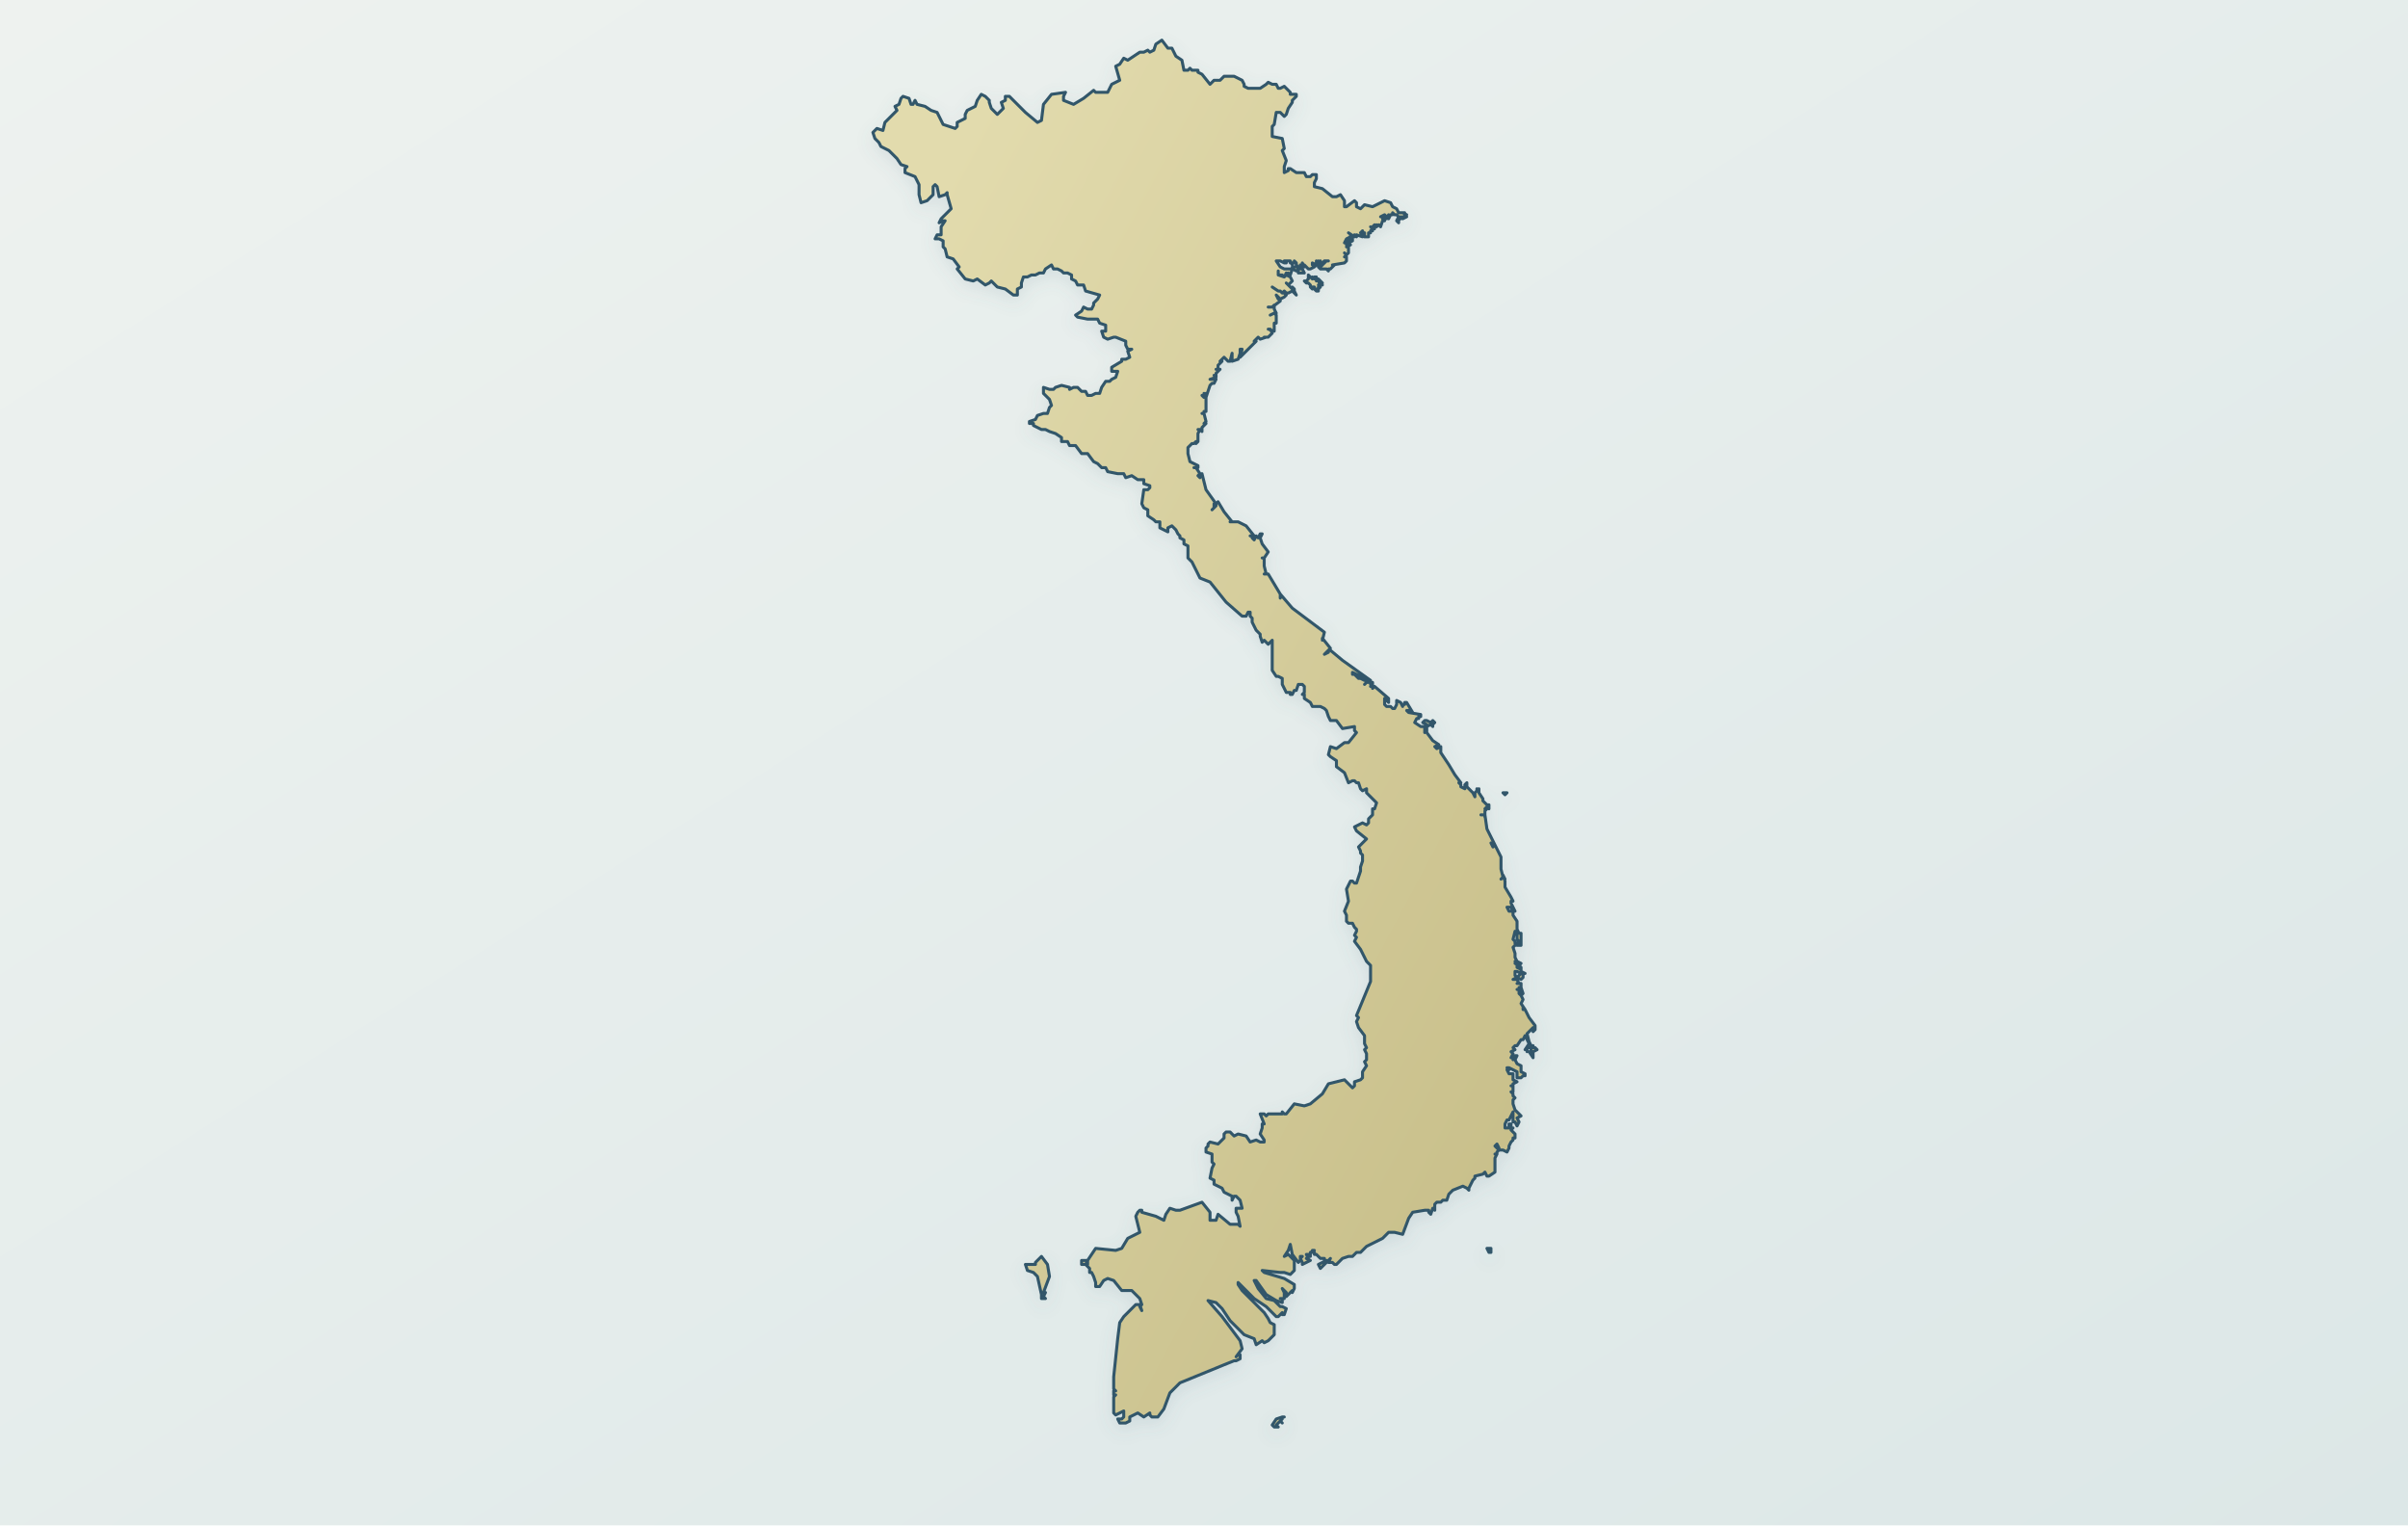
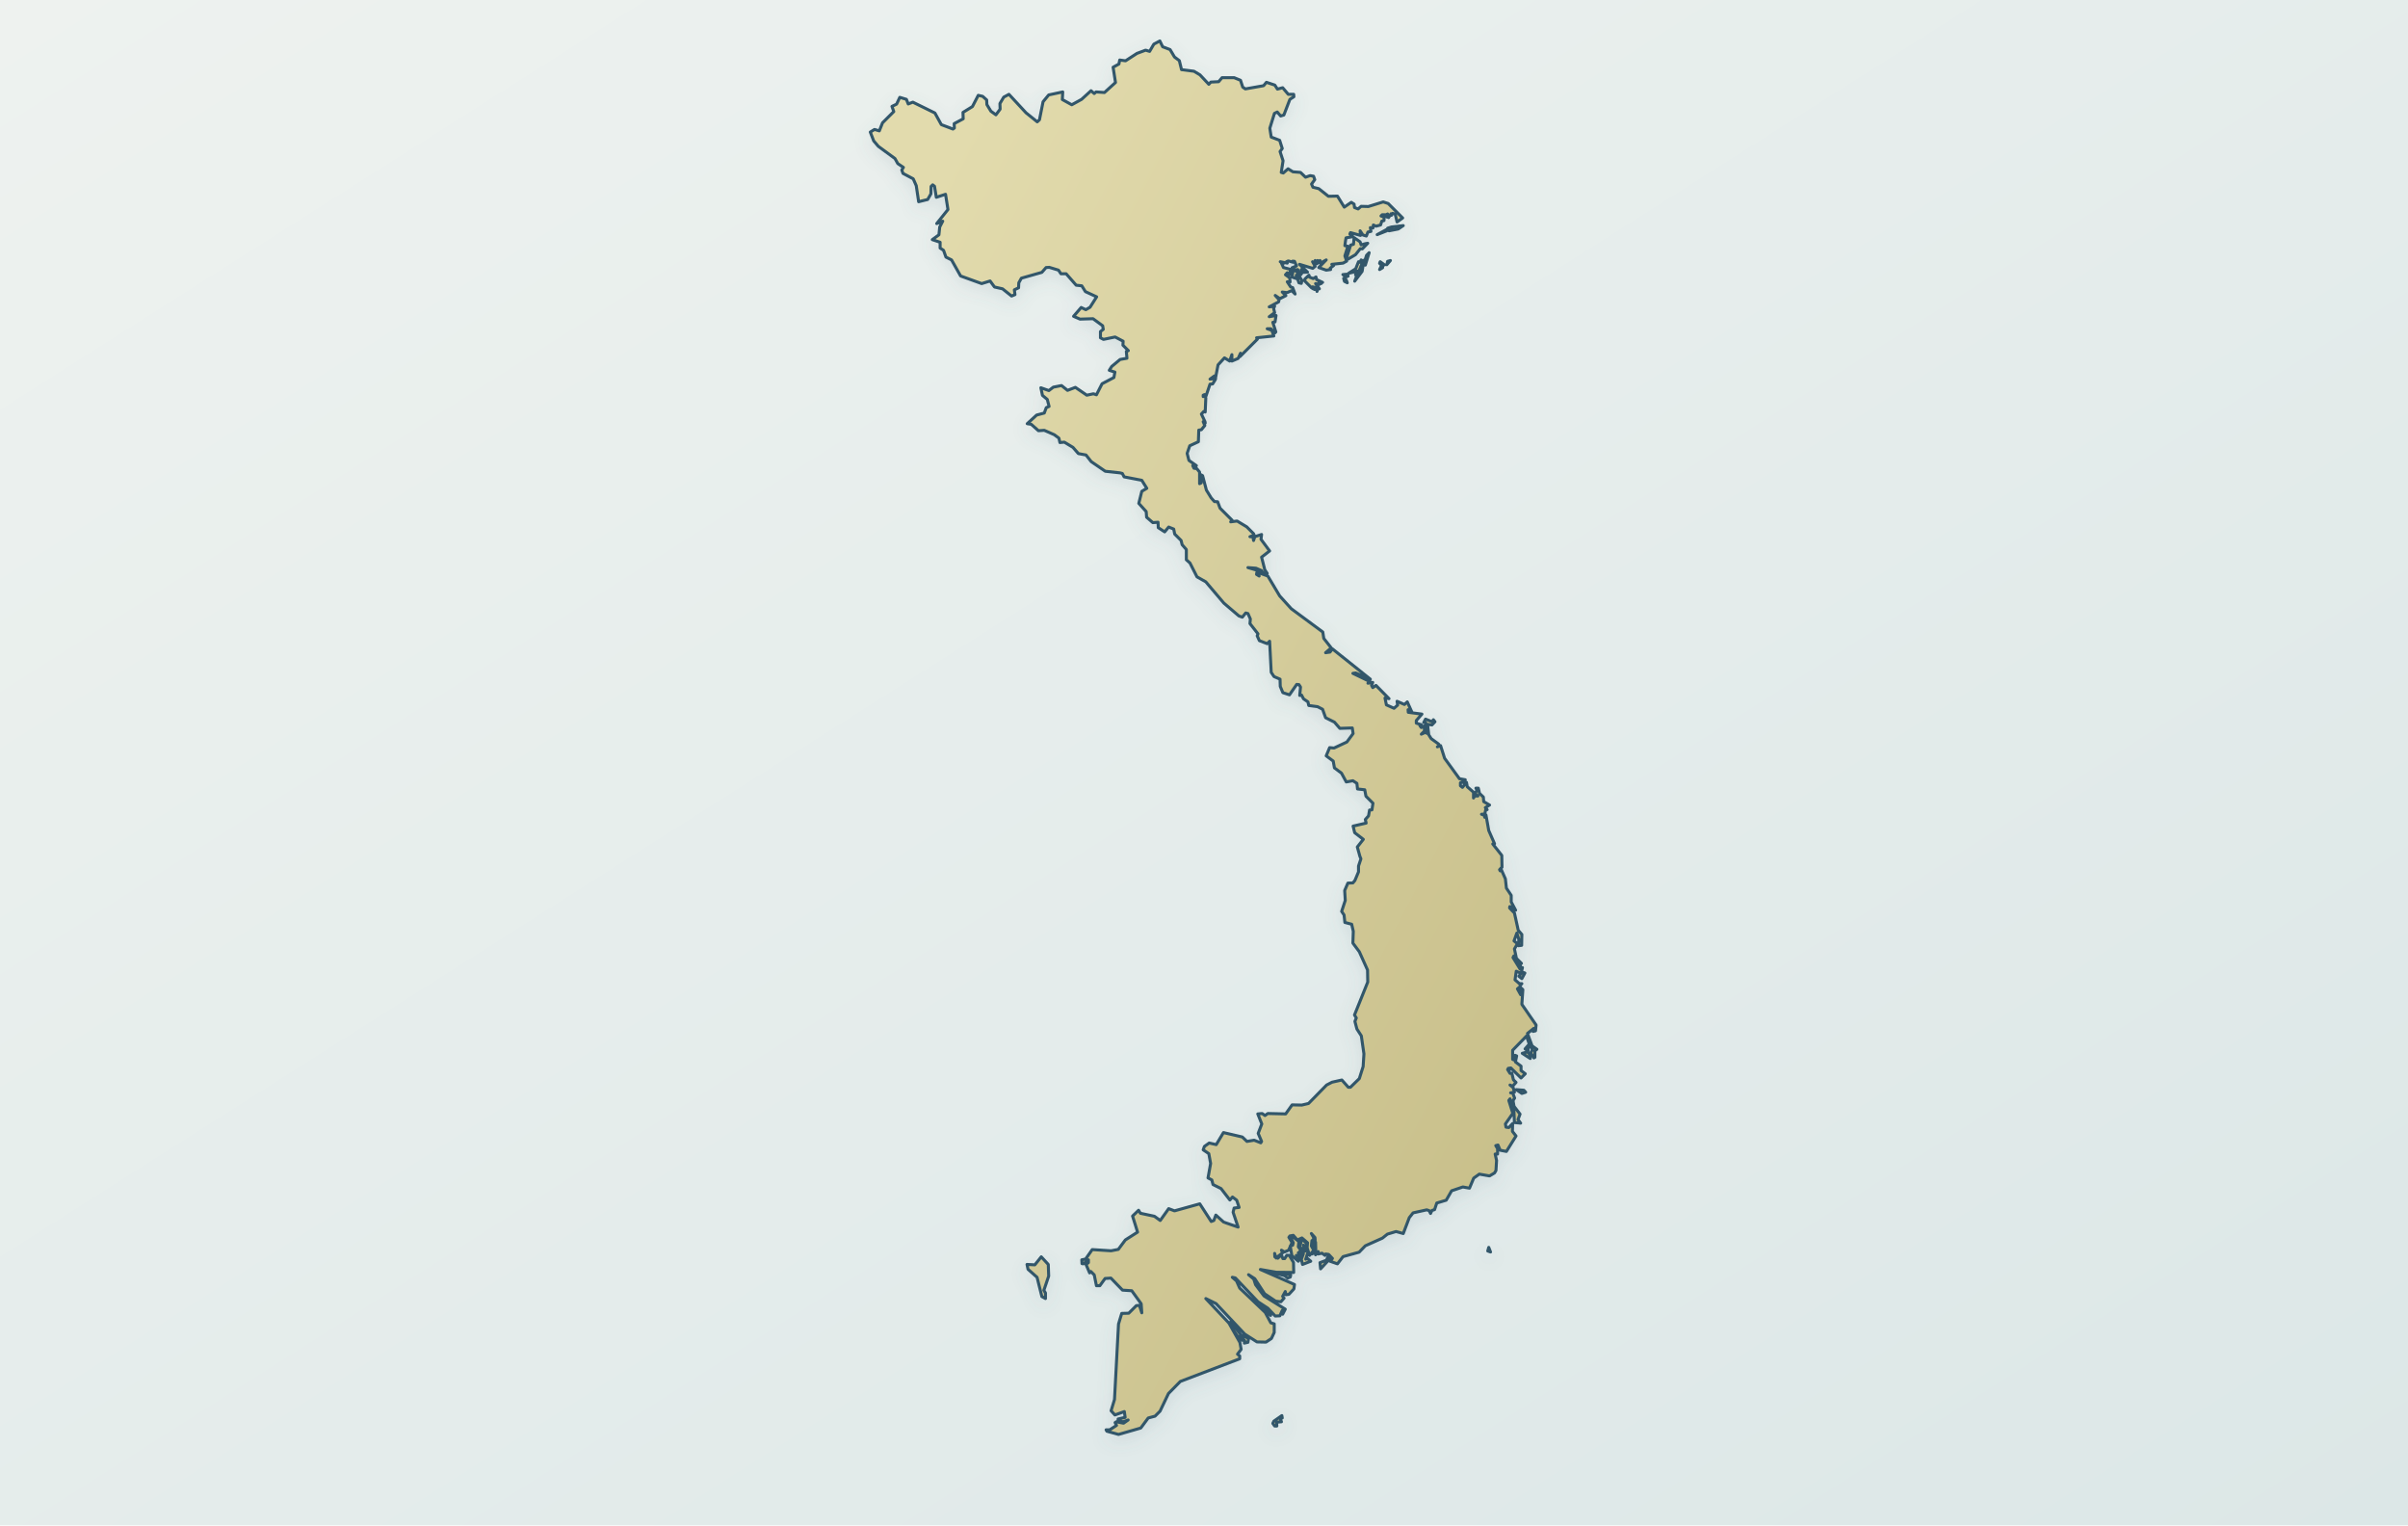
<svg xmlns="http://www.w3.org/2000/svg" viewBox="0 0 1200 760" role="img" aria-label="Map of Vietnam" data-map-style="journey-atlas-map-v3-clean-background" data-map-projection="local-equirectangular-fit-v1">
  <defs>
    <linearGradient id="sea" x1="0" y1="0" x2="1" y2="1">
      <stop offset="0" stop-color="#eef2ef" />
      <stop offset=".55" stop-color="#e4eceb" />
      <stop offset="1" stop-color="#dce7e7" />
    </linearGradient>
    <linearGradient id="land" x1=".12" y1=".08" x2=".88" y2=".92">
      <stop offset="0" stop-color="#e2dbad" />
      <stop offset=".52" stop-color="#d4cc9b" />
      <stop offset="1" stop-color="#c8bf8a" />
    </linearGradient>
    <filter id="shadow" x="-10%" y="-10%" width="120%" height="120%">
      <feGaussianBlur in="SourceAlpha" stdDeviation="4" result="b" />
      <feOffset in="b" dy="3" result="o" />
      <feColorMatrix in="o" type="matrix" values="0 0 0 0 .12 0 0 0 0 .22 0 0 0 0 .28 0 0 0 .14 0" />
      <feBlend in="SourceGraphic" mode="normal" />
    </filter>
  </defs>
  <rect width="1200" height="760" fill="url(#sea)" />
-   <path d="M441,61 447,55 446,53 448,52 449,49 450,48 453,49 454,52 455,52 456,50 457,52 461,53 464,55 467,56 470,62 476,64 477,63 477,61 481,59 481,57 482,55 486,53 487,50 489,47 491,48 493,50 493,51 494,54 497,57 500,54 499,51 501,50 501,48 503,48 511,56 517,61 519,60 520,52 524,47 531,46 530,48 530,50 535,52 540,49 545,45 546,46 548,46 549,46 552,46 554,42 558,40 556,33 558,32 560,29 562,30 568,26 570,26 572,25 573,26 575,25 576,22 579,20 582,24 584,24 586,28 589,30 590,35 592,35 593,34 594,35 597,35 597,36 599,37 603,42 605,40 608,40 610,38 615,38 619,40 620,42 620,43 622,44 625,44 626,44 628,44 631,42 632,41 634,42 636,42 637,44 638,44 640,43 641,44 642,45 643,46 643,47 646,47 646,48 644,50 644,51 642,54 641,57 640,58 638,56 636,56 635,62 634,63 634,68 639,69 640,74 639,75 641,80 640,83 640,84 640,86 642,85 642,84 643,84 646,86 650,86 651,88 653,88 654,87 656,87 656,89 655,91 655,93 659,94 664,98 666,98 668,97 670,100 670,103 671,103 675,100 676,101 676,103 678,104 680,102 684,103 690,100 693,101 694,103 696,104 697,106 700,106 699,106 701,107 700,107 701,108 699,109 699,108 699,109 698,108 698,109 698,108 697,110 697,110 697,111 696,110 697,108 696,107 695,107 694,106 694,107 693,107 692,109 692,107 691,109 691,108 691,108 690,107 688,108 689,108 690,109 689,109 690,110 689,110 688,113 688,112 688,113 687,112 686,113 686,112 686,113 685,112 684,113 685,114 684,114 683,113 684,114 683,115 684,115 683,115 683,116 682,116 682,117 682,118 680,118 680,116 680,118 679,115 678,116 679,117 678,116 679,117 679,118 679,118 679,118 676,117 676,118 675,117 675,118 672,116 675,118 673,117 673,119 673,118 671,119 670,121 671,121 671,122 672,120 674,119 674,120 672,121 673,122 671,123 671,123 672,123 672,126 671,127 670,126 671,127 670,128 671,128 671,130 670,131 664,132 664,132 665,132 663,134 662,134 662,135 661,134 660,134 658,134 658,134 657,133 658,133 660,131 661,130 661,130 662,130 662,130 660,130 658,132 658,130 658,131 657,132 657,130 656,132 657,130 656,131 656,130 656,132 656,131 656,132 654,131 654,132 656,132 655,133 653,134 652,134 650,132 650,133 650,133 649,131 649,132 648,132 649,133 648,133 649,134 649,134 649,134 648,134 649,134 650,136 649,136 649,136 647,136 647,134 646,135 644,134 644,133 645,133 647,133 646,132 646,131 645,131 646,131 645,130 645,131 644,131 644,132 643,130 643,131 643,130 641,130 641,131 641,130 640,130 641,131 640,131 638,130 637,130 636,130 638,133 640,134 641,134 641,134 644,134 643,137 642,136 641,137 641,136 640,138 637,137 637,135 637,135 637,135 637,137 639,137 640,138 641,137 643,138 644,140 643,141 642,142 641,141 644,144 644,143 645,144 645,145 646,147 644,145 642,146 641,146 640,145 639,146 638,145 637,145 634,143 637,145 638,145 639,146 640,146 641,147 640,148 638,149 637,148 636,147 637,149 638,149 638,150 634,153 632,153 634,153 635,152 635,154 636,156 635,156 633,157 635,156 636,157 636,161 635,161 635,161 635,165 632,164 632,164 633,164 634,166 632,168 630,168 631,168 628,169 627,168 625,170 626,170 618,178 619,174 618,174 618,176 617,179 614,180 614,176 613,180 612,180 610,178 608,180 609,180 607,182 607,184 606,184 608,184 606,186 606,188 605,187 606,188 603,189 606,189 606,189 606,189 605,191 604,191 603,192 601,198 601,196 600,197 599,197 600,198 600,196 601,197 601,205 600,205 600,206 600,206 599,206 600,206 601,210 600,211 601,211 600,212 599,213 599,215 598,214 597,214 598,214 597,216 597,220 596,221 596,220 595,221 594,221 592,223 592,226 593,230 597,232 597,233 595,233 596,233 598,236 597,237 598,238 598,237 599,236 601,244 606,251 605,251 605,253 604,254 606,252 606,251 607,250 610,255 614,260 613,260 614,260 615,260 617,260 621,262 625,267 625,267 624,267 623,267 624,267 625,268 624,268 625,269 626,267 627,268 628,266 629,266 628,268 629,271 632,275 630,278 629,278 630,278 630,282 631,286 630,286 631,286 632,286 638,296 638,298 638,296 644,303 660,315 659,319 659,318 663,323 661,325 660,326 662,325 662,324 663,324 669,329 683,339 682,339 682,339 674,335 674,336 675,336 677,338 678,338 680,339 681,339 681,340 683,340 681,340 680,341 681,340 684,340 684,341 683,341 684,341 683,342 683,342 684,342 684,343 685,342 692,348 692,350 690,348 690,348 690,349 690,350 690,351 691,352 693,352 694,353 695,353 696,351 696,349 698,350 699,352 699,351 700,351 700,350 701,350 704,355 702,354 701,354 702,355 708,356 708,357 707,357 707,358 706,358 705,360 708,362 709,362 710,362 710,364 710,365 710,364 710,362 711,361 709,360 710,359 711,359 713,360 714,359 715,360 714,361 714,362 713,361 711,362 711,363 711,365 714,369 717,371 715,372 716,373 718,372 718,375 722,381 725,386 728,390 727,390 727,390 728,391 728,392 730,393 730,392 730,391 731,390 731,392 734,395 735,397 735,395 736,394 736,393 736,394 737,393 737,395 739,398 739,399 741,401 742,401 742,403 741,402 740,403 741,403 740,404 740,406 738,406 740,406 740,407 740,406 741,413 745,421 743,420 744,422 745,421 748,427 748,429 748,428 748,433 748,433 749,437 748,438 749,437 750,438 749,436 750,439 750,442 753,447 753,447 754,449 753,449 753,450 755,454 754,454 753,452 751,452 752,454 754,454 754,456 756,459 756,462 756,462 756,463 757,465 758,465 758,471 758,471 756,471 756,470 757,469 757,470 757,469 757,469 756,468 756,465 755,465 755,464 754,468 755,469 755,470 756,470 755,471 754,472 755,475 755,477 756,479 758,480 757,481 758,482 757,482 757,481 755,479 756,480 755,480 757,481 756,481 756,482 758,483 758,482 758,484 760,485 759,485 759,487 758,488 756,487 758,485 756,484 755,484 755,486 756,487 754,488 756,488 757,490 756,490 756,490 757,490 758,490 758,491 758,491 758,492 757,492 758,493 757,492 757,493 756,493 757,493 757,495 758,496 758,492 759,495 758,496 759,498 758,500 760,503 759,502 759,503 760,503 762,507 765,511 765,513 764,514 764,513 764,512 761,515 762,519 763,521 764,521 764,522 765,522 766,523 764,524 764,527 762,524 763,524 763,522 762,522 761,522 761,524 761,523 760,523 760,523 762,520 760,516 760,516 759,518 758,518 756,521 755,521 754,522 755,523 753,524 754,525 753,527 754,527 754,528 755,526 756,526 755,528 756,530 758,531 758,534 760,535 760,536 759,536 758,537 756,537 756,534 752,532 752,532 751,532 752,533 751,533 752,535 754,535 754,538 756,539 754,540 754,541 753,541 754,541 754,544 753,544 754,545 754,546 755,547 754,548 754,550 755,553 758,556 756,557 757,559 756,561 755,559 754,559 754,557 754,556 754,556 754,554 753,556 752,558 751,558 750,560 750,562 752,562 752,560 753,560 753,561 753,562 754,562 753,563 755,565 755,566 755,567 754,567 754,568 753,569 752,571 752,572 751,574 749,573 747,573 746,572 747,572 746,570 745,571 747,573 746,574 746,575 745,575 746,575 745,577 745,584 742,586 741,586 740,584 739,585 735,586 735,587 734,588 732,592 732,593 731,592 729,591 724,593 722,595 721,598 719,598 718,599 716,599 715,600 715,603 714,602 713,605 712,604 712,603 710,603 704,604 702,607 699,615 695,614 692,614 689,617 681,621 678,624 676,624 674,626 672,626 669,627 666,630 665,630 664,629 662,629 663,627 658,632 657,630 659,629 661,628 660,628 660,627 658,627 657,626 656,625 655,625 655,624 654,624 655,623 654,623 655,623 653,624 653,626 652,625 652,625 651,625 652,627 651,627 653,628 649,630 649,629 648,627 649,626 648,626 648,628 647,629 644,625 643,620 642,623 640,626 642,625 645,628 645,633 644,634 643,635 640,634 638,634 629,633 630,634 640,637 645,640 645,642 644,644 644,643 642,645 641,646 641,644 639,642 640,644 640,646 640,647 638,647 639,647 639,649 636,648 631,645 626,638 625,638 627,642 631,647 635,648 638,651 639,651 641,652 640,655 639,655 639,654 637,656 636,656 631,651 625,647 622,644 618,640 617,639 617,640 619,643 630,654 632,657 633,659 635,660 635,665 633,667 632,668 630,669 629,668 626,670 625,667 620,665 613,658 609,652 606,649 606,649 606,649 602,648 609,656 618,668 619,672 616,676 617,675 618,675 618,677 616,678 615,678 610,680 588,689 583,694 580,702 577,706 574,706 573,705 573,704 570,706 567,704 563,706 563,708 561,709 558,709 557,707 559,707 560,706 560,703 560,703 556,705 555,704 555,696 556,695 555,695 555,693 556,693 555,692 555,686 557,667 558,659 560,656 562,654 566,650 568,650 569,653 568,651 569,650 568,647 564,643 559,643 555,638 552,637 550,638 548,641 546,641 546,640 546,639 545,636 544,634 543,634 543,632 541,630 542,630 542,628 541,630 539,630 539,628 542,628 546,622 556,623 559,622 562,617 568,614 566,606 567,604 568,603 569,603 569,604 576,606 580,608 581,605 583,602 586,603 588,603 599,599 603,604 603,608 606,608 607,605 613,610 617,610 618,611 617,606 616,604 616,602 619,602 618,598 616,596 615,596 614,598 614,596 610,594 609,592 607,591 605,590 605,588 603,587 604,582 605,580 604,579 604,575 601,574 601,572 602,571 602,570 603,569 607,570 610,567 610,565 611,564 613,564 615,566 617,565 621,566 623,569 626,568 628,569 630,569 630,568 628,565 629,562 629,560 630,560 628,555 630,555 631,556 632,555 637,555 638,555 639,555 639,554 640,555 641,555 645,550 650,551 653,550 659,545 662,540 670,538 674,542 675,541 675,539 678,538 679,537 679,534 681,531 680,529 681,528 681,525 680,523 681,522 680,520 680,516 677,512 676,509 677,507 676,506 683,489 683,481 681,479 678,473 675,469 676,467 675,466 676,464 676,463 675,462 674,460 672,460 671,459 671,456 670,454 672,449 671,443 673,439 674,439 675,440 676,440 678,434 678,432 679,429 679,427 679,426 678,425 678,424 677,422 681,418 676,414 675,412 679,410 681,411 682,410 682,408 684,406 684,403 685,403 686,400 682,396 681,395 681,393 679,394 678,393 677,390 676,390 675,389 675,389 674,389 672,390 670,385 666,382 666,379 663,377 662,376 663,372 666,373 670,370 672,370 676,365 675,364 675,362 669,363 666,359 663,359 662,357 661,354 660,353 658,352 654,352 653,350 650,348 650,346 649,346 650,345 650,342 649,341 647,341 646,344 645,344 644,346 643,346 643,345 641,345 639,341 639,338 637,337 636,337 634,334 634,319 632,321 630,319 629,320 628,317 628,316 626,314 624,310 624,308 623,307 623,305 622,305 621,307 619,307 611,300 603,290 598,288 596,284 595,282 594,280 592,278 592,273 592,272 590,271 590,269 588,268 588,267 587,266 586,264 584,262 582,263 582,265 578,263 578,260 577,260 576,260 575,259 572,257 572,254 570,253 569,251 570,244 572,244 573,243 573,242 570,241 570,239 567,239 564,237 561,238 560,236 557,236 552,235 551,233 549,233 547,231 545,230 542,226 541,226 539,226 536,222 533,222 532,220 529,220 529,218 526,216 523,215 521,214 519,214 515,212 515,211 513,211 513,210 516,209 517,207 520,206 522,206 523,203 524,202 523,199 522,198 520,196 520,194 520,193 523,194 525,194 526,193 529,192 533,193 533,194 535,193 537,193 539,195 541,195 542,197 544,197 546,196 548,196 549,193 551,190 553,190 554,189 556,188 557,185 556,185 554,185 554,183 559,180 559,179 561,179 563,178 562,175 564,174 562,174 561,172 561,170 556,168 555,168 552,169 550,168 549,165 551,165 551,162 548,161 547,159 542,159 537,158 536,157 536,157 539,155 540,153 542,154 544,154 545,152 545,151 547,149 548,147 541,145 540,142 537,142 536,140 534,139 534,137 532,136 530,136 529,135 527,134 525,134 524,132 521,134 520,136 518,136 516,137 514,137 512,138 510,138 509,141 509,143 507,144 507,147 505,147 501,144 497,143 494,140 493,141 491,142 487,139 485,140 481,139 477,134 478,133 475,129 472,128 471,124 470,123 470,120 468,119 466,119 467,117 469,117 469,113 471,110 470,110 468,111 469,109 474,104 472,97 472,96 471,97 468,98 467,93 466,92 465,93 465,97 462,100 459,101 458,97 458,95 458,92 456,88 451,86 451,84 452,83 449,82 447,79 443,75 441,74 439,73 438,71 437,70 436,69 435,66 437,64 440,65 441,61Z M515,634 512,633 511,630 512,630 516,630 516,629 517,628 518,627 519,626 522,630 523,636 520,644 521,644 520,646 521,647 520,647 519,647 519,645 517,636 515,634Z M653,142 652,141 651,141 650,140 651,140 651,140 652,139 652,137 653,138 653,138 654,139 654,138 655,139 655,138 656,138 656,140 656,139 657,139 658,140 658,140 659,141 659,141 658,141 659,142 658,141 658,142 657,140 658,142 657,142 658,142 657,142 658,143 657,144 657,143 657,145 656,145 656,144 656,145 655,144 656,144 655,144 655,143 654,143 654,144 654,144 653,143 653,142Z M636,707 639,706 640,706 639,706 639,707 638,708 639,709 638,708 636,710 637,711 635,711 634,710 636,707Z M743,624 742,624 741,622 743,622 743,624Z M751,395 750,396 749,395 749,395 751,395Z" fill="url(#land)" fill-rule="evenodd" stroke="#31576a" stroke-width="1.5" stroke-linejoin="round" stroke-linecap="round" filter="url(#shadow)" />
+   <path d="M 664.0,627.0 L 662.1,625.0 L 660.6,624.8 L 660.3,625.5 L 658.8,624.4 L 656.9,624.8 L 656.9,623.6 L 655.6,625.2 L 655.4,623.9 L 653.8,624.8 L 655.7,622.7 L 655.6,618.9 L 654.7,617.5 L 655.4,617.8 L 655.3,616.6 L 653.5,614.6 L 654.7,616.7 L 654.3,618.5 L 655.3,619.1 L 654.7,621.0 L 655.4,621.9 L 654.1,621.6 L 653.8,618.1 L 653.5,620.8 L 654.7,622.9 L 652.6,625.5 L 651.4,621.7 L 651.6,619.2 L 648.8,616.8 L 646.5,617.8 L 644.5,615.5 L 642.8,615.8 L 642.3,616.5 L 643.9,619.1 L 643.1,620.8 L 643.0,620.8 L 643.0,621.0 L 642.2,622.9 L 640.1,623.8 L 638.6,622.9 L 639.2,624.2 L 636.1,626.6 L 636.8,626.9 L 638.6,625.2 L 639.3,627.1 L 640.2,627.1 L 641.3,625.4 L 642.5,625.5 L 644.6,629.0 L 644.7,634.0 L 636.1,633.9 L 628.1,632.5 L 645.1,640.0 L 644.8,642.2 L 642.3,644.9 L 640.8,645.1 L 640.5,643.5 L 639.2,645.9 L 639.9,646.8 L 638.3,648.6 L 635.7,648.3 L 630.2,644.6 L 625.3,637.1 L 622.2,635.1 L 624.8,637.3 L 625.7,640.1 L 629.9,645.7 L 640.5,652.3 L 639.2,654.8 L 639.0,652.9 L 637.8,655.6 L 635.5,655.7 L 631.8,651.8 L 626.9,648.6 L 615.6,636.7 L 614.1,636.4 L 616.2,638.2 L 617.8,641.8 L 630.5,653.9 L 633.3,659.1 L 635.0,659.6 L 635.0,663.9 L 633.6,666.9 L 630.9,668.7 L 626.4,668.6 L 620.3,664.7 L 606.0,649.5 L 600.9,647.0 L 612.4,659.2 L 617.9,668.9 L 618.5,672.3 L 616.7,674.7 L 617.8,675.6 L 617.8,677.0 L 588.2,688.3 L 582.3,694.3 L 578.1,703.1 L 575.6,705.6 L 572.2,706.5 L 568.5,711.5 L 557.4,714.7 L 551.6,713.1 L 551.2,712.4 L 553.0,712.4 L 556.4,710.2 L 555.7,708.8 L 556.3,708.4 L 559.9,709.1 L 562.2,707.5 L 559.7,708.4 L 557.2,707.8 L 557.2,707.0 L 560.7,706.2 L 560.3,703.3 L 555.6,705.0 L 553.7,702.9 L 555.4,697.3 L 557.4,659.7 L 559.0,654.4 L 562.5,654.3 L 566.3,650.5 L 567.8,650.4 L 569.0,654.1 L 568.7,649.6 L 564.0,643.1 L 559.4,642.8 L 553.6,636.8 L 550.7,637.0 L 548.1,640.6 L 546.4,640.6 L 545.3,635.2 L 543.6,633.5 L 543.0,634.2 L 541.2,630.0 L 542.4,629.1 L 542.4,627.7 L 539.9,629.7 L 539.2,629.6 L 539.1,627.7 L 541.0,627.3 L 544.3,622.6 L 553.7,623.2 L 557.3,622.5 L 560.8,617.8 L 566.9,613.9 L 564.4,605.9 L 567.4,603.0 L 568.3,604.5 L 575.3,606.0 L 578.2,608.1 L 582.4,602.2 L 585.3,603.3 L 597.9,599.8 L 603.6,608.6 L 604.9,608.1 L 605.9,605.4 L 609.8,608.9 L 617.0,611.4 L 614.5,604.0 L 615.0,601.9 L 617.5,601.6 L 616.3,598.0 L 614.2,596.4 L 612.9,597.9 L 608.5,592.2 L 604.5,590.2 L 603.9,587.9 L 602.0,586.9 L 603.3,579.7 L 602.4,574.8 L 599.6,572.9 L 600.2,571.2 L 602.6,569.5 L 606.1,570.3 L 609.7,564.3 L 619.1,566.5 L 621.4,568.7 L 625.0,568.1 L 628.3,569.4 L 628.7,568.7 L 627.0,564.7 L 628.8,560.0 L 626.8,555.0 L 629.0,554.8 L 630.4,555.8 L 631.8,554.8 L 640.7,555.0 L 643.9,550.5 L 648.7,550.6 L 652.1,549.8 L 661.1,540.6 L 663.8,539.2 L 668.7,538.1 L 671.9,541.7 L 673.0,541.7 L 677.4,537.4 L 679.3,531.4 L 679.7,525.1 L 678.4,516.1 L 676.2,512.7 L 675.2,508.9 L 675.9,507.2 L 675.0,505.7 L 681.6,489.3 L 681.5,483.3 L 677.4,474.2 L 674.2,469.9 L 674.4,464.0 L 673.6,460.5 L 670.2,459.6 L 669.8,455.9 L 668.6,454.1 L 670.4,448.6 L 670.1,443.7 L 671.7,440.0 L 674.2,439.9 L 675.2,438.7 L 677.0,434.4 L 677.0,431.5 L 678.2,427.9 L 677.7,426.7 L 676.4,422.0 L 679.4,418.2 L 675.1,414.9 L 674.3,411.6 L 680.8,410.1 L 680.4,408.3 L 682.0,406.5 L 682.5,403.6 L 683.7,403.5 L 684.2,400.2 L 680.7,396.7 L 680.1,393.5 L 676.5,393.1 L 676.2,390.3 L 674.2,389.0 L 670.9,389.6 L 668.5,385.2 L 665.0,382.6 L 664.4,379.2 L 660.9,376.6 L 662.6,372.5 L 664.8,372.7 L 671.2,369.7 L 674.3,365.5 L 673.9,362.7 L 667.7,362.9 L 665.0,359.8 L 660.6,357.6 L 659.1,353.4 L 656.6,352.1 L 652.2,351.5 L 651.8,349.7 L 649.6,348.2 L 648.6,346.3 L 647.7,346.5 L 648.1,342.3 L 647.3,341.1 L 646.2,341.0 L 642.6,346.2 L 639.3,345.1 L 638.0,342.0 L 637.9,338.4 L 634.9,337.1 L 633.5,335.0 L 632.7,319.5 L 631.5,320.7 L 627.6,319.2 L 626.5,316.8 L 626.9,315.8 L 622.9,310.7 L 623.1,308.4 L 621.9,305.7 L 620.8,305.4 L 619.1,307.5 L 617.4,306.9 L 609.9,300.5 L 600.9,289.9 L 596.5,287.4 L 593.0,280.5 L 591.2,278.9 L 591.2,273.8 L 589.1,271.4 L 588.6,269.3 L 585.4,266.1 L 584.9,263.6 L 582.4,262.6 L 580.4,265.0 L 577.2,262.9 L 577.1,260.2 L 574.5,260.4 L 571.4,257.7 L 571.2,254.9 L 567.5,250.8 L 569.0,244.8 L 571.5,243.3 L 569.0,239.3 L 560.2,237.6 L 559.3,235.9 L 558.1,235.6 L 550.8,234.8 L 543.8,230.0 L 541.2,226.7 L 537.4,226.0 L 534.7,222.9 L 530.4,220.3 L 528.2,220.5 L 527.7,218.3 L 525.4,216.6 L 520.4,214.4 L 517.5,214.6 L 513.9,211.4 L 511.9,211.1 L 516.6,206.8 L 520.4,205.8 L 521.4,203.1 L 522.8,202.5 L 521.9,199.0 L 519.5,197.0 L 518.7,193.2 L 522.7,194.6 L 524.9,192.9 L 529.0,192.1 L 532.0,194.5 L 535.9,193.0 L 541.6,196.9 L 544.9,196.2 L 546.4,196.7 L 549.2,191.2 L 555.1,188.1 L 555.6,185.4 L 552.8,184.5 L 554.0,182.6 L 558.2,179.1 L 561.6,178.5 L 561.3,175.1 L 562.3,174.7 L 559.6,172.0 L 559.7,170.0 L 555.7,167.9 L 549.9,169.1 L 548.4,168.3 L 548.4,165.2 L 549.8,164.1 L 549.5,162.3 L 544.7,158.8 L 538.2,159.0 L 535.0,157.6 L 538.8,153.2 L 541.1,154.3 L 543.2,153.1 L 546.5,147.9 L 540.9,145.3 L 539.1,142.4 L 536.3,142.1 L 531.3,136.4 L 528.7,136.4 L 527.5,134.6 L 522.9,133.2 L 521.3,133.3 L 519.2,135.7 L 509.0,138.6 L 507.7,140.9 L 507.6,143.4 L 505.5,144.4 L 505.8,146.8 L 504.1,147.5 L 499.6,143.9 L 495.6,143.0 L 493.4,140.0 L 489.2,141.3 L 478.7,137.5 L 474.2,129.5 L 471.4,128.1 L 470.2,124.7 L 468.5,123.6 L 468.5,120.7 L 464.6,119.4 L 467.9,117.0 L 468.3,113.1 L 469.8,110.2 L 466.8,111.4 L 472.4,104.4 L 471.2,96.8 L 466.6,98.3 L 465.7,92.8 L 464.8,92.1 L 464.0,92.9 L 463.9,96.6 L 462.3,99.4 L 457.8,100.5 L 456.6,92.5 L 455.1,89.1 L 450.0,86.4 L 449.4,84.7 L 450.2,83.4 L 447.4,81.5 L 446.0,79.0 L 437.7,72.9 L 435.4,70.2 L 433.7,65.8 L 435.8,64.5 L 438.2,65.2 L 439.8,61.2 L 445.4,55.6 L 444.5,53.0 L 446.8,51.9 L 448.4,48.5 L 451.7,49.5 L 452.6,51.8 L 454.9,50.9 L 465.9,56.3 L 469.1,62.1 L 474.9,64.3 L 475.6,63.8 L 475.5,61.6 L 480.0,59.2 L 479.9,56.0 L 484.6,53.1 L 487.5,47.5 L 489.7,48.0 L 491.7,49.8 L 491.8,52.1 L 493.8,55.4 L 496.3,57.2 L 498.4,54.4 L 498.3,51.6 L 500.2,48.4 L 502.8,47.0 L 511.3,56.2 L 516.9,60.7 L 518.0,59.7 L 519.8,50.7 L 522.6,47.3 L 529.6,45.8 L 529.4,49.6 L 534.1,52.2 L 539.0,49.5 L 543.7,45.2 L 545.3,46.6 L 546.2,45.8 L 550.4,46.1 L 555.9,41.1 L 554.7,33.5 L 557.6,31.9 L 558.0,29.9 L 560.9,30.3 L 566.6,26.6 L 570.9,25.0 L 572.9,25.6 L 575.0,22.0 L 578.0,20.4 L 579.4,23.3 L 583.1,24.7 L 585.3,28.4 L 587.7,30.2 L 588.8,34.7 L 595.0,35.5 L 598.0,37.3 L 602.4,42.0 L 603.4,40.9 L 607.3,40.7 L 609.0,38.7 L 615.0,38.7 L 618.2,40.0 L 619.3,43.4 L 620.6,44.3 L 629.7,42.7 L 631.1,41.0 L 635.3,42.4 L 636.6,44.4 L 639.2,43.7 L 642.0,47.0 L 644.7,47.0 L 644.8,48.2 L 642.8,49.5 L 639.8,57.3 L 638.2,57.8 L 636.5,55.8 L 635.1,56.5 L 632.8,63.9 L 633.5,68.3 L 637.7,69.9 L 639.0,74.0 L 637.9,75.5 L 639.4,80.1 L 638.5,85.9 L 639.5,86.2 L 641.9,84.1 L 644.3,85.6 L 648.1,85.9 L 650.6,88.3 L 652.9,87.5 L 654.6,87.8 L 655.2,89.5 L 653.6,91.7 L 654.3,93.3 L 657.2,94.0 L 662.0,97.8 L 666.5,97.7 L 669.9,103.2 L 673.4,100.8 L 674.8,101.7 L 675.0,103.4 L 676.8,104.1 L 678.3,102.8 L 681.9,102.9 L 689.3,100.6 L 691.8,101.4 L 699.0,108.6 L 696.2,110.6 L 695.3,106.7 L 694.0,106.3 L 693.4,107.3 L 693.2,106.5 L 692.0,108.4 L 691.5,106.6 L 690.9,106.9 L 691.3,108.2 L 690.2,107.0 L 688.8,107.0 L 688.2,107.6 L 689.8,108.2 L 689.7,109.9 L 688.6,110.2 L 688.0,112.1 L 685.7,112.7 L 684.4,112.1 L 684.2,113.6 L 682.9,113.4 L 683.2,115.3 L 681.7,115.6 L 680.9,117.6 L 679.2,117.1 L 677.8,115.0 L 678.0,117.3 L 673.0,115.9 L 672.7,116.6 L 674.2,117.9 L 670.8,118.5 L 670.5,120.1 L 670.2,122.4 L 671.7,122.7 L 670.2,127.5 L 671.1,130.1 L 669.3,131.1 L 663.7,131.7 L 664.6,132.3 L 662.9,133.6 L 663.1,134.3 L 660.9,134.6 L 657.2,133.3 L 660.9,129.5 L 658.0,131.1 L 657.8,129.8 L 657.1,130.9 L 656.6,129.8 L 656.3,131.4 L 655.4,129.8 L 656.0,131.4 L 654.1,130.4 L 655.4,132.7 L 654.2,133.7 L 647.6,131.7 L 651.6,135.6 L 649.8,135.7 L 648.5,134.3 L 649.1,135.6 L 648.2,136.9 L 646.7,134.3 L 645.4,134.5 L 643.9,133.4 L 646.1,132.5 L 645.1,130.2 L 644.2,130.1 L 644.5,130.7 L 642.0,130.0 L 641.1,130.4 L 641.5,131.1 L 638.0,130.4 L 639.9,131.1 L 638.6,131.1 L 639.6,133.3 L 643.1,134.2 L 642.7,136.8 L 641.5,135.9 L 640.6,136.9 L 642.7,138.4 L 642.9,140.5 L 641.5,140.4 L 643.2,143.0 L 644.2,143.3 L 645.4,146.5 L 643.7,144.8 L 641.4,145.8 L 639.0,145.5 L 640.8,147.3 L 637.8,148.8 L 635.5,147.2 L 637.4,149.3 L 637.2,150.4 L 632.5,152.9 L 635.2,152.6 L 634.7,153.6 L 635.2,155.8 L 632.5,157.8 L 635.9,157.2 L 635.4,160.4 L 634.3,160.6 L 635.8,165.4 L 635.3,165.9 L 633.3,163.8 L 631.5,163.8 L 633.8,164.6 L 634.8,167.4 L 626.2,168.3 L 626.6,169.0 L 617.9,177.7 L 618.2,176.0 L 617.0,178.6 L 613.9,179.9 L 613.9,176.7 L 612.8,179.9 L 610.2,178.3 L 607.0,181.8 L 605.8,188.0 L 605.2,187.3 L 603.0,188.9 L 605.8,188.6 L 605.6,189.2 L 604.3,191.3 L 603.0,191.4 L 600.9,197.6 L 600.8,196.6 L 600.3,196.7 L 600.9,198.3 L 600.6,205.3 L 599.9,205.0 L 598.7,206.3 L 600.5,210.1 L 600.6,210.8 L 599.6,210.1 L 600.4,212.0 L 598.7,214.1 L 597.4,214.3 L 597.2,220.1 L 592.9,222.1 L 591.6,225.9 L 592.5,229.4 L 596.2,232.0 L 595.6,233.0 L 594.4,232.0 L 595.0,233.3 L 596.4,233.5 L 597.8,235.2 L 597.8,241.0 L 598.6,240.6 L 598.4,236.5 L 599.3,237.0 L 601.2,244.2 L 603.6,248.1 L 605.2,249.9 L 606.8,250.0 L 608.0,253.2 L 614.0,259.2 L 613.3,260.0 L 616.5,259.6 L 621.3,262.5 L 624.7,265.9 L 625.0,266.7 L 622.9,267.4 L 624.4,267.4 L 624.7,269.3 L 625.3,267.4 L 628.7,266.3 L 628.4,268.7 L 632.7,274.5 L 628.7,277.6 L 630.3,283.9 L 631.5,285.7 L 629.3,285.4 L 628.7,284.3 L 625.9,283.1 L 621.9,282.8 L 628.4,284.7 L 626.3,285.3 L 626.2,286.2 L 627.5,287.0 L 626.9,286.0 L 627.9,285.6 L 631.8,287.0 L 637.7,296.9 L 643.5,303.3 L 659.2,314.9 L 659.7,318.1 L 663.4,322.8 L 660.6,325.2 L 662.8,324.9 L 664.0,323.3 L 682.9,338.4 L 675.6,335.3 L 674.2,335.5 L 682.9,339.7 L 681.7,340.4 L 684.1,340.0 L 683.5,341.5 L 684.1,342.6 L 685.7,341.5 L 692.2,348.1 L 690.2,347.8 L 690.9,351.2 L 694.7,352.9 L 696.5,351.3 L 696.2,349.4 L 699.9,351.0 L 701.3,349.7 L 703.6,354.8 L 701.7,353.6 L 701.8,354.9 L 708.6,355.8 L 705.8,359.0 L 705.8,360.3 L 708.3,361.1 L 707.6,361.6 L 708.3,362.5 L 709.7,361.7 L 709.9,364.2 L 708.3,365.8 L 710.6,364.8 L 711.1,365.4 L 710.5,360.1 L 709.5,360.0 L 710.4,358.3 L 713.7,359.6 L 714.3,358.6 L 715.1,359.6 L 713.6,361.2 L 711.4,360.9 L 712.0,366.1 L 713.2,368.0 L 716.9,370.7 L 717.3,371.5 L 716.3,372.1 L 717.9,371.5 L 719.9,377.8 L 727.3,388.0 L 730.2,388.5 L 729.5,390.2 L 729.0,389.5 L 727.8,390.0 L 727.8,391.5 L 728.8,392.3 L 730.8,389.8 L 731.2,392.0 L 734.3,394.7 L 734.3,397.6 L 734.9,396.6 L 736.5,396.6 L 735.0,395.3 L 736.1,393.7 L 735.5,392.7 L 736.7,392.7 L 737.3,395.3 L 739.2,397.1 L 739.4,399.4 L 742.3,401.1 L 740.2,402.4 L 741.1,403.4 L 740.5,403.0 L 739.9,405.6 L 738.3,405.7 L 739.7,406.2 L 739.9,407.2 L 740.5,406.0 L 741.9,413.8 L 744.8,420.4 L 743.9,420.5 L 748.4,426.2 L 748.5,432.1 L 747.9,432.7 L 750.2,437.9 L 750.7,442.5 L 753.1,446.1 L 753.1,449.4 L 755.3,453.5 L 753.4,451.9 L 752.4,451.7 L 752.3,452.4 L 754.7,454.9 L 756.6,463.5 L 758.4,465.6 L 758.3,471.0 L 756.7,471.2 L 756.9,468.0 L 755.9,464.9 L 754.5,468.8 L 756.2,470.2 L 754.7,472.8 L 755.7,477.5 L 758.2,480.0 L 757.5,480.5 L 757.8,481.8 L 754.4,476.3 L 754.0,477.1 L 757.5,482.8 L 758.7,482.1 L 758.2,484.2 L 759.9,484.8 L 758.4,487.6 L 756.9,486.4 L 758.1,485.0 L 755.6,483.9 L 755.0,488.2 L 757.2,490.1 L 758.4,490.1 L 757.5,491.1 L 757.8,492.7 L 756.9,492.1 L 756.2,492.7 L 757.8,495.6 L 758.2,492.4 L 758.9,493.1 L 758.4,500.4 L 765.5,510.7 L 765.2,513.6 L 764.0,513.9 L 764.8,512.6 L 764.3,512.4 L 761.2,514.9 L 763.5,521.1 L 765.9,522.8 L 764.9,523.6 L 764.9,526.8 L 764.4,527.1 L 762.8,524.6 L 763.7,523.0 L 762.7,521.3 L 761.5,522.0 L 761.5,523.6 L 760.0,522.6 L 762.1,520.2 L 760.7,516.2 L 753.8,523.3 L 753.8,527.8 L 754.4,528.1 L 755.0,525.8 L 755.8,526.1 L 755.2,529.1 L 758.0,531.2 L 758.0,533.4 L 760.1,535.0 L 758.0,537.1 L 752.9,532.1 L 751.6,532.3 L 752.2,533.2 L 751.3,532.9 L 752.5,534.8 L 753.4,534.7 L 754.2,538.0 L 755.5,539.3 L 753.8,541.2 L 752.5,540.6 L 754.1,541.9 L 754.7,544.2 L 752.8,544.5 L 753.8,544.5 L 754.8,547.1 L 754.0,548.4 L 754.5,551.2 L 757.5,555.1 L 756.5,557.8 L 757.8,559.6 L 754.7,559.3 L 754.4,552.8 L 752.5,547.5 L 751.9,548.3 L 753.9,554.7 L 750.2,560.0 L 750.5,561.6 L 751.9,561.8 L 753.8,559.8 L 753.7,563.7 L 755.5,566.0 L 750.7,573.7 L 747.6,573.1 L 746.5,570.5 L 745.4,570.8 L 746.3,572.3 L 746.3,575.0 L 745.1,575.0 L 745.8,578.2 L 745.5,583.2 L 744.8,584.4 L 742.3,585.9 L 737.2,585.0 L 734.4,587.0 L 732.3,592.0 L 729.0,591.4 L 723.4,593.3 L 720.7,598.0 L 716.0,599.4 L 714.9,602.7 L 713.6,603.1 L 712.9,604.6 L 712.2,603.2 L 711.0,602.8 L 704.2,604.3 L 702.3,606.7 L 699.3,614.6 L 695.7,613.6 L 691.4,614.9 L 688.9,616.9 L 680.4,620.7 L 677.3,623.9 L 669.3,626.1 L 666.5,629.7 L 662.8,628.4 L 663.7,627.4 L 664.0,627.0 Z M 635.8,626.4 L 635.9,626.8 L 636.1,626.6 L 635.8,626.4 Z M 635.2,624.5 L 635.3,626.2 L 635.8,626.4 L 635.2,624.5 Z M 600.2,196.6 L 600.2,196.7 L 600.3,196.7 L 600.2,196.6 Z M 599.6,196.9 L 599.6,197.6 L 600.2,196.7 L 599.6,196.9 Z M 747.9,432.6 L 747.8,432.8 L 747.9,432.7 L 747.9,432.6 Z M 747.3,433.3 L 747.6,433.9 L 747.8,432.8 L 747.3,433.3 Z M 512.3,632.4 L 511.8,630.0 L 515.7,630.2 L 518.9,626.2 L 522.4,630.0 L 522.6,635.8 L 520.2,642.9 L 521.0,644.2 L 521.0,647.0 L 519.2,646.0 L 516.8,636.4 L 512.3,632.4 Z M 673.1,122.1 L 674.5,121.7 L 674.8,118.4 L 677.8,120.5 L 678.3,122.0 L 680.4,121.4 L 681.6,121.2 L 678.9,124.0 L 677.9,123.9 L 675.5,126.9 L 671.8,129.1 L 671.0,128.6 L 673.1,122.1 Z M 644.2,620.4 L 644.5,619.2 L 643.0,616.2 L 644.4,616.3 L 647.3,618.6 L 647.0,621.2 L 648.4,623.2 L 647.0,624.2 L 648.5,625.8 L 646.0,625.5 L 647.9,627.2 L 647.0,628.4 L 643.8,625.6 L 643.0,621.0 L 643.1,620.8 L 644.2,620.4 Z M 656.3,144.2 L 655.0,144.2 L 656.0,143.9 L 655.6,143.3 L 654.1,142.9 L 654.4,143.9 L 653.5,143.3 L 650.1,139.9 L 650.3,139.0 L 652.3,137.1 L 652.6,138.1 L 654.4,138.8 L 655.8,138.0 L 656.1,139.3 L 659.1,140.7 L 657.8,140.7 L 657.2,140.1 L 657.5,141.7 L 655.6,141.3 L 657.5,143.9 L 656.9,143.6 L 656.3,145.2 L 656.3,144.2 Z M 617.9,667.5 L 614.7,662.8 L 613.3,658.6 L 618.5,665.2 L 622.2,666.8 L 621.9,668.8 L 620.1,669.2 L 620.3,668.0 L 617.9,665.7 L 619.3,667.8 L 617.9,667.5 Z M 650.9,623.0 L 651.9,623.6 L 650.7,627.4 L 651.3,626.8 L 653.2,628.4 L 649.1,630.0 L 648.5,627.4 L 649.5,624.8 L 649.1,625.5 L 648.7,624.4 L 650.9,623.0 Z M 644.5,134.6 L 646.3,135.3 L 647.0,137.0 L 648.8,139.7 L 648.5,141.2 L 647.3,140.9 L 646.0,137.1 L 646.0,138.8 L 643.8,138.0 L 644.5,134.6 Z M 677.7,130.7 L 678.3,129.5 L 678.3,130.4 L 679.4,129.7 L 677.3,134.9 L 672.0,136.2 L 675.6,133.9 L 677.0,130.4 L 677.7,130.7 Z M 650.7,621.9 L 649.5,620.4 L 650.1,622.4 L 649.2,622.8 L 647.6,621.0 L 648.4,618.9 L 647.6,617.8 L 649.1,617.6 L 651.0,619.4 L 650.7,621.9 Z M 663.7,627.4 L 662.8,627.1 L 658.1,632.2 L 657.8,629.1 L 661.0,627.9 L 662.0,625.6 L 663.7,627.4 Z M 634.3,709.2 L 634.8,708.1 L 638.8,705.3 L 639.0,706.5 L 637.9,706.6 L 638.6,708.4 L 636.2,708.6 L 636.3,710.5 L 635.2,710.5 L 634.3,709.2 Z M 691.5,113.7 L 693.4,113.1 L 699.3,112.4 L 696.8,114.1 L 692.2,115.0 L 692.5,114.0 L 692.8,114.7 L 693.6,113.8 L 691.5,113.7 Z M 643.2,635.3 L 643.0,636.3 L 641.7,636.8 L 640.2,635.6 L 632.1,633.5 L 641.7,634.8 L 643.2,635.3 Z M 761.2,524.1 L 762.3,525.3 L 762.6,527.4 L 758.6,524.8 L 761.2,524.1 Z M 679.2,132.7 L 678.8,135.2 L 675.1,140.1 L 676.0,137.7 L 675.5,136.8 L 677.9,135.6 L 679.2,132.7 Z M 681.0,127.2 L 682.3,125.9 L 680.4,132.1 L 679.5,132.0 L 681.0,127.2 Z M 755.6,542.9 L 759.4,543.2 L 760.3,544.2 L 758.4,544.8 L 755.6,542.9 Z M 687.8,130.4 L 690.0,132.0 L 689.1,131.7 L 689.0,133.4 L 687.5,134.3 L 688.5,132.2 L 687.5,131.2 L 687.8,130.4 Z M 633.2,655.4 L 628.1,650.3 L 631.5,652.5 L 633.2,655.4 Z M 669.2,136.8 L 671.5,136.6 L 671.8,137.6 L 670.8,138.0 L 669.2,136.8 Z M 669.6,138.7 L 670.9,139.5 L 671.4,140.9 L 670.0,140.2 L 669.6,138.7 Z M 691.1,115.0 L 686.3,116.9 L 690.9,114.4 L 691.1,115.0 Z M 742.8,623.8 L 741.4,623.3 L 741.9,621.5 L 742.8,623.8 Z M 692.9,129.8 L 691.1,131.9 L 691.5,130.2 L 692.9,129.8 Z M 658.4,141.3 L 657.8,140.7 L 658.4,141.3 Z" fill="url(#land)" fill-rule="evenodd" stroke="#31576a" stroke-width="1.5" stroke-linejoin="round" stroke-linecap="round" filter="url(#shadow)" />
</svg>
